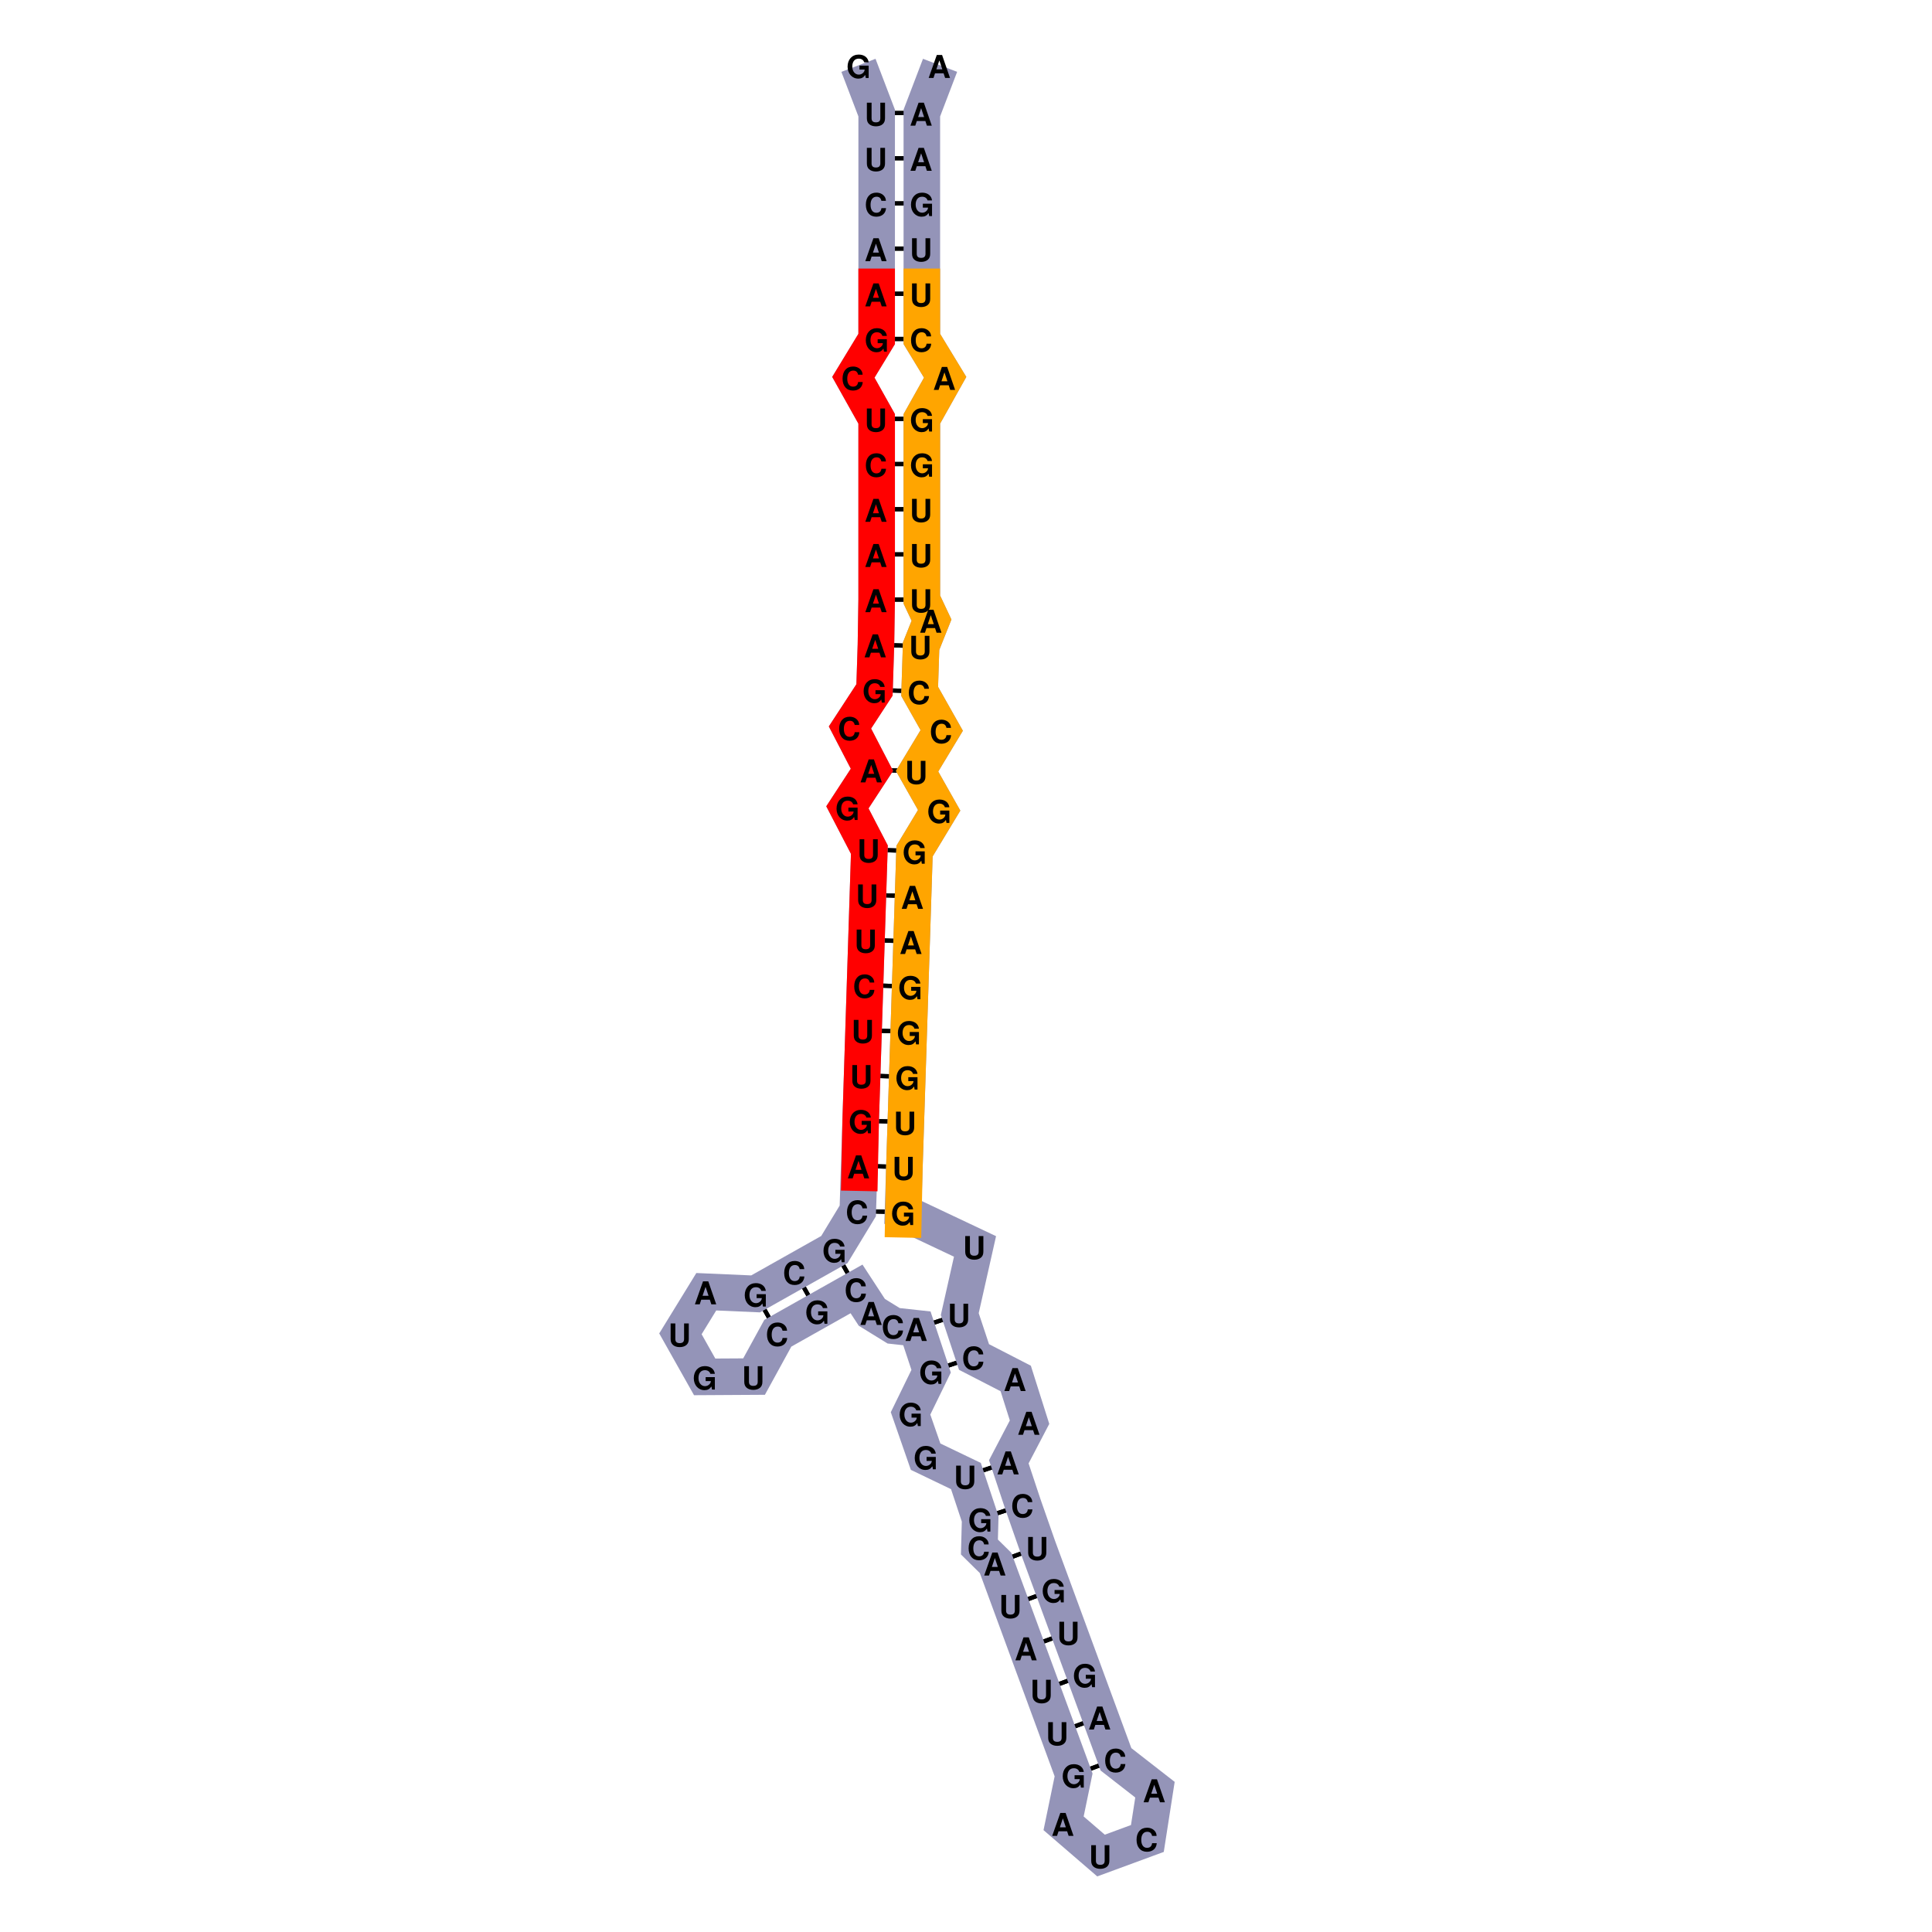
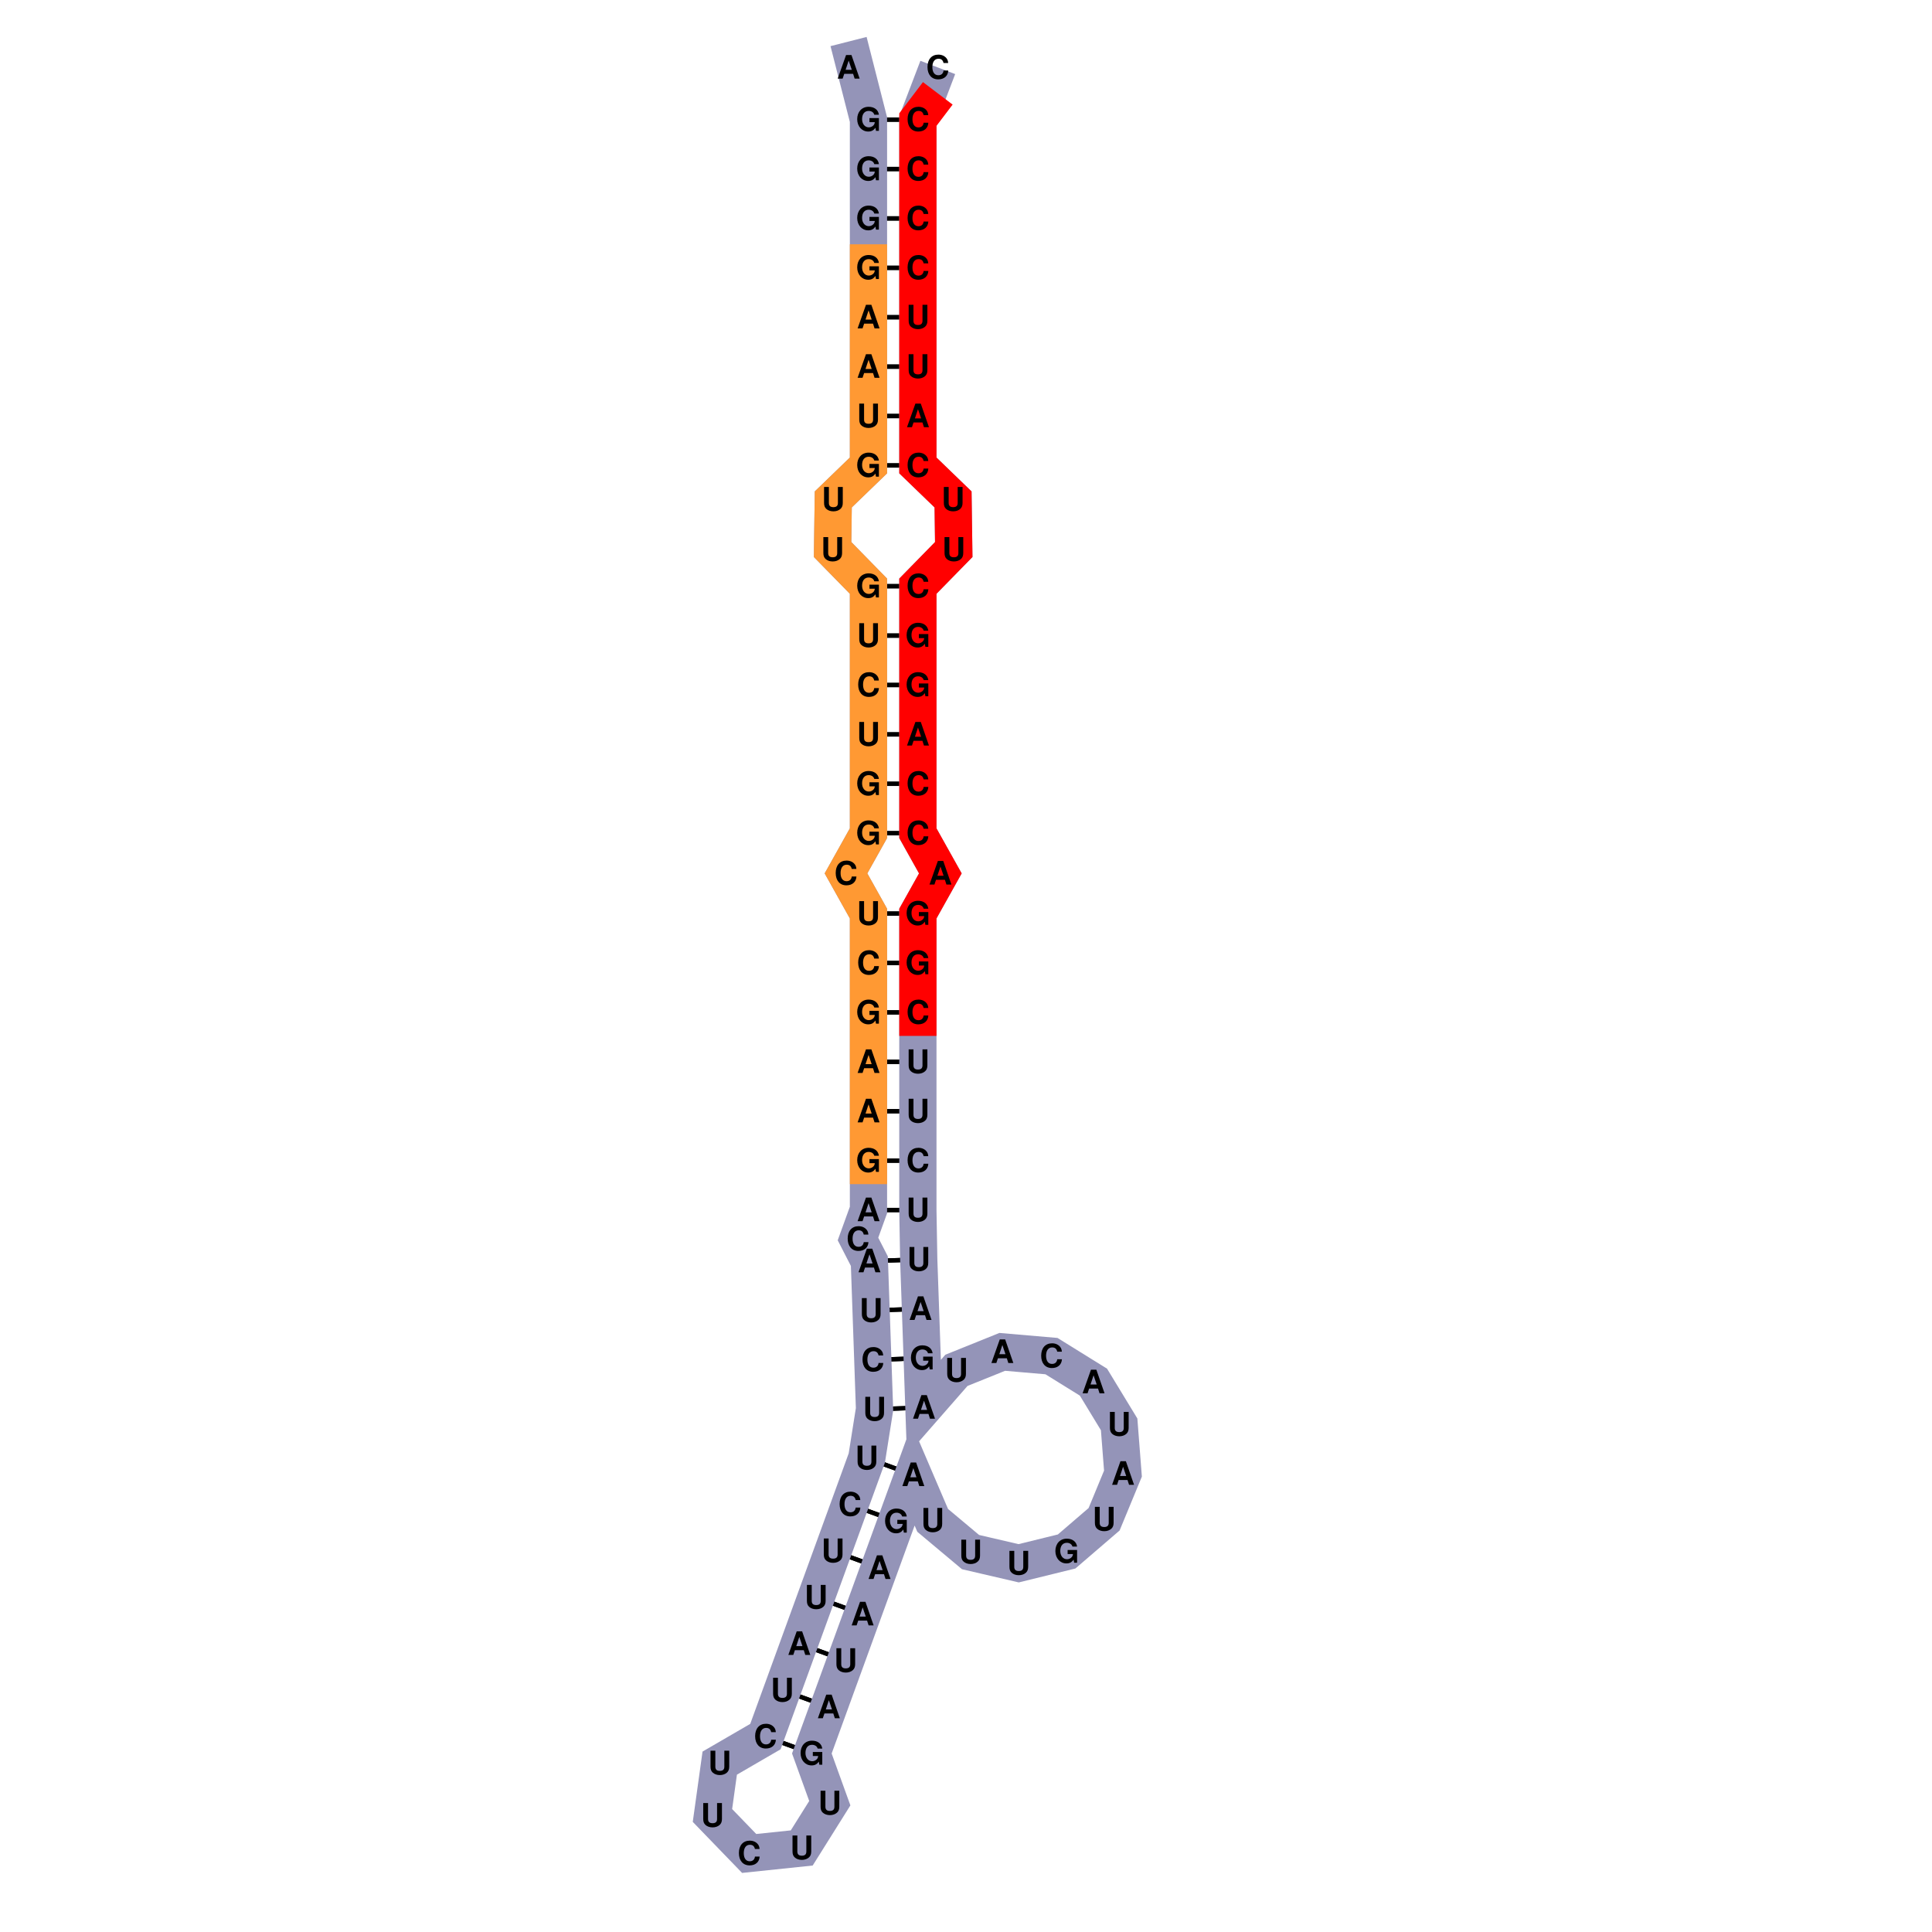
- <svg xmlns="http://www.w3.org/2000/svg" baseProfile="full" height="100%" preserveAspectRatio="xMidYMid meet" version="1.1" viewBox="0, 0, 452, 452" width="100%">
+ <svg xmlns="http://www.w3.org/2000/svg" baseProfile="full" height="100%" preserveAspectRatio="xMidYMid meet" version="1.1" viewBox="0, 0, 452.0, 452.0" width="100%">
  <defs />
  <g id="precursor" transform="translate(0, 10) scale(0.95, 0.95)">
-     <g id="pairs" stroke="black" stroke-width="1.034">
-       <line x1="215.894" x2="227.021" y1="17.313" y2="17.313" />
-       <line x1="215.894" x2="227.021" y1="28.44" y2="28.44" />
-       <line x1="215.894" x2="227.021" y1="39.567" y2="39.567" />
-       <line x1="215.894" x2="227.021" y1="50.694" y2="50.694" />
-       <line x1="215.894" x2="227.021" y1="61.82" y2="61.82" />
-       <line x1="215.894" x2="227.021" y1="72.947" y2="72.947" />
-       <line x1="215.894" x2="227.021" y1="92.625" y2="92.625" />
-       <line x1="215.894" x2="227.021" y1="103.752" y2="103.752" />
-       <line x1="215.894" x2="227.021" y1="114.878" y2="114.878" />
-       <line x1="215.894" x2="227.021" y1="126.005" y2="126.005" />
-       <line x1="215.894" x2="227.021" y1="137.132" y2="137.132" />
-       <line x1="215.716" x2="226.837" y1="148.258" y2="148.614" />
-       <line x1="215.36" x2="226.481" y1="159.378" y2="159.735" />
-       <line x1="214.728" x2="225.85" y1="179.046" y2="179.403" />
-       <line x1="214.098" x2="225.219" y1="198.714" y2="199.071" />
-       <line x1="213.741" x2="224.863" y1="209.835" y2="210.192" />
-       <line x1="213.385" x2="224.506" y1="220.957" y2="221.313" />
-       <line x1="213.028" x2="224.149" y1="232.078" y2="232.434" />
-       <line x1="212.671" x2="223.792" y1="243.198" y2="243.555" />
-       <line x1="212.315" x2="223.436" y1="254.319" y2="254.676" />
-       <line x1="211.958" x2="223.079" y1="265.441" y2="265.798" />
-       <line x1="211.602" x2="222.723" y1="276.562" y2="276.919" />
-       <line x1="211.245" x2="222.366" y1="287.683" y2="288.04" />
-       <line x1="205.477" x2="210.937" y1="297.199" y2="306.893" />
-       <line x1="195.782" x2="201.242" y1="302.658" y2="312.353" />
-       <line x1="186.087" x2="191.547" y1="308.118" y2="317.814" />
-       <line x1="191.547" x2="186.087" y1="317.814" y2="308.118" />
-       <line x1="201.242" x2="195.782" y1="312.353" y2="302.658" />
-       <line x1="210.937" x2="205.477" y1="306.893" y2="297.199" />
-       <line x1="225.802" x2="236.362" y1="316.602" y2="313.096" />
-       <line x1="229.308" x2="239.868" y1="327.162" y2="323.656" />
-       <line x1="237.877" x2="248.437" y1="352.973" y2="349.467" />
-       <line x1="241.384" x2="251.944" y1="363.533" y2="360.027" />
-       <line x1="245.177" x2="255.619" y1="374.372" y2="370.53" />
-       <line x1="249.02" x2="259.462" y1="384.814" y2="380.972" />
-       <line x1="252.862" x2="263.304" y1="395.257" y2="391.414" />
-       <line x1="256.705" x2="267.148" y1="405.699" y2="401.856" />
-       <line x1="260.548" x2="270.99" y1="416.141" y2="412.298" />
-       <line x1="264.39" x2="274.833" y1="426.583" y2="422.741" />
-       <line x1="274.833" x2="264.39" y1="422.741" y2="426.583" />
-       <line x1="270.99" x2="260.548" y1="412.298" y2="416.141" />
-       <line x1="267.148" x2="256.705" y1="401.856" y2="405.699" />
-       <line x1="263.304" x2="252.862" y1="391.414" y2="395.257" />
-       <line x1="259.462" x2="249.02" y1="380.972" y2="384.814" />
-       <line x1="255.619" x2="245.177" y1="370.53" y2="374.372" />
-       <line x1="251.944" x2="241.384" y1="360.027" y2="363.533" />
-       <line x1="248.437" x2="237.877" y1="349.467" y2="352.973" />
-       <line x1="239.868" x2="229.308" y1="323.656" y2="327.162" />
-       <line x1="236.362" x2="225.802" y1="313.096" y2="316.602" />
-       <line x1="222.366" x2="211.245" y1="288.04" y2="287.683" />
-       <line x1="222.723" x2="211.602" y1="276.919" y2="276.562" />
-       <line x1="223.079" x2="211.958" y1="265.798" y2="265.441" />
-       <line x1="223.436" x2="212.315" y1="254.676" y2="254.319" />
-       <line x1="223.792" x2="212.671" y1="243.555" y2="243.198" />
-       <line x1="224.149" x2="213.028" y1="232.434" y2="232.078" />
-       <line x1="224.506" x2="213.385" y1="221.313" y2="220.957" />
-       <line x1="224.863" x2="213.741" y1="210.192" y2="209.835" />
-       <line x1="225.219" x2="214.098" y1="199.071" y2="198.714" />
-       <line x1="225.85" x2="214.728" y1="179.403" y2="179.046" />
-       <line x1="226.481" x2="215.36" y1="159.735" y2="159.378" />
-       <line x1="226.837" x2="215.716" y1="148.614" y2="148.258" />
-       <line x1="227.021" x2="215.894" y1="137.132" y2="137.132" />
-       <line x1="227.021" x2="215.894" y1="126.005" y2="126.005" />
-       <line x1="227.021" x2="215.894" y1="114.878" y2="114.878" />
-       <line x1="227.021" x2="215.894" y1="103.752" y2="103.752" />
-       <line x1="227.021" x2="215.894" y1="92.625" y2="92.625" />
-       <line x1="227.021" x2="215.894" y1="72.947" y2="72.947" />
-       <line x1="227.021" x2="215.894" y1="61.82" y2="61.82" />
-       <line x1="227.021" x2="215.894" y1="50.694" y2="50.694" />
-       <line x1="227.021" x2="215.894" y1="39.567" y2="39.567" />
-       <line x1="227.021" x2="215.894" y1="28.44" y2="28.44" />
-       <line x1="227.021" x2="215.894" y1="17.313" y2="17.313" />
+     <g id="pairs" stroke="black" stroke-width="1.063">
+       <line x1="213.876" x2="226.042" y1="18.93" y2="18.93" />
+       <line x1="213.876" x2="226.042" y1="31.097" y2="31.097" />
+       <line x1="213.876" x2="226.042" y1="43.263" y2="43.263" />
+       <line x1="213.876" x2="226.042" y1="55.43" y2="55.43" />
+       <line x1="213.876" x2="226.042" y1="67.596" y2="67.596" />
+       <line x1="213.876" x2="226.042" y1="79.763" y2="79.763" />
+       <line x1="213.876" x2="226.042" y1="91.929" y2="91.929" />
+       <line x1="213.876" x2="226.042" y1="104.096" y2="104.096" />
+       <line x1="213.876" x2="226.042" y1="133.833" y2="133.833" />
+       <line x1="213.876" x2="226.042" y1="146" y2="146" />
+       <line x1="213.876" x2="226.042" y1="158.166" y2="158.166" />
+       <line x1="213.876" x2="226.042" y1="170.333" y2="170.333" />
+       <line x1="213.876" x2="226.042" y1="182.499" y2="182.499" />
+       <line x1="213.876" x2="226.042" y1="194.666" y2="194.666" />
+       <line x1="213.876" x2="226.042" y1="214.462" y2="214.462" />
+       <line x1="213.876" x2="226.042" y1="226.629" y2="226.629" />
+       <line x1="213.876" x2="226.042" y1="238.795" y2="238.795" />
+       <line x1="213.876" x2="226.042" y1="250.962" y2="250.962" />
+       <line x1="213.876" x2="226.042" y1="263.128" y2="263.128" />
+       <line x1="213.876" x2="226.042" y1="275.295" y2="275.295" />
+       <line x1="213.876" x2="226.042" y1="287.461" y2="287.461" />
+       <line x1="214.095" x2="226.255" y1="300.05" y2="299.626" />
+       <line x1="214.52" x2="226.679" y1="312.209" y2="311.785" />
+       <line x1="214.945" x2="227.104" y1="324.369" y2="323.944" />
+       <line x1="215.369" x2="227.528" y1="336.528" y2="336.103" />
+       <line x1="213.466" x2="224.899" y1="348.544" y2="352.705" />
+       <line x1="209.305" x2="220.738" y1="359.978" y2="364.139" />
+       <line x1="205.143" x2="216.577" y1="371.41" y2="375.571" />
+       <line x1="200.982" x2="212.415" y1="382.842" y2="387.004" />
+       <line x1="196.821" x2="208.254" y1="394.276" y2="398.437" />
+       <line x1="192.66" x2="204.093" y1="405.708" y2="409.869" />
+       <line x1="188.499" x2="199.931" y1="417.141" y2="421.302" />
+       <line x1="199.931" x2="188.499" y1="421.302" y2="417.141" />
+       <line x1="204.093" x2="192.66" y1="409.869" y2="405.708" />
+       <line x1="208.254" x2="196.821" y1="398.437" y2="394.276" />
+       <line x1="212.415" x2="200.982" y1="387.004" y2="382.842" />
+       <line x1="216.577" x2="205.143" y1="375.571" y2="371.41" />
+       <line x1="220.738" x2="209.305" y1="364.139" y2="359.978" />
+       <line x1="224.899" x2="213.466" y1="352.705" y2="348.544" />
+       <line x1="227.528" x2="215.369" y1="336.103" y2="336.528" />
+       <line x1="227.104" x2="214.945" y1="323.944" y2="324.369" />
+       <line x1="226.679" x2="214.52" y1="311.785" y2="312.209" />
+       <line x1="226.255" x2="214.095" y1="299.626" y2="300.05" />
+       <line x1="226.042" x2="213.876" y1="287.461" y2="287.461" />
+       <line x1="226.042" x2="213.876" y1="275.295" y2="275.295" />
+       <line x1="226.042" x2="213.876" y1="263.128" y2="263.128" />
+       <line x1="226.042" x2="213.876" y1="250.962" y2="250.962" />
+       <line x1="226.042" x2="213.876" y1="238.795" y2="238.795" />
+       <line x1="226.042" x2="213.876" y1="226.629" y2="226.629" />
+       <line x1="226.042" x2="213.876" y1="214.462" y2="214.462" />
+       <line x1="226.042" x2="213.876" y1="194.666" y2="194.666" />
+       <line x1="226.042" x2="213.876" y1="182.499" y2="182.499" />
+       <line x1="226.042" x2="213.876" y1="170.333" y2="170.333" />
+       <line x1="226.042" x2="213.876" y1="158.166" y2="158.166" />
+       <line x1="226.042" x2="213.876" y1="146" y2="146" />
+       <line x1="226.042" x2="213.876" y1="133.833" y2="133.833" />
+       <line x1="226.042" x2="213.876" y1="104.096" y2="104.096" />
+       <line x1="226.042" x2="213.876" y1="91.929" y2="91.929" />
+       <line x1="226.042" x2="213.876" y1="79.763" y2="79.763" />
+       <line x1="226.042" x2="213.876" y1="67.596" y2="67.596" />
+       <line x1="226.042" x2="213.876" y1="55.43" y2="55.43" />
+       <line x1="226.042" x2="213.876" y1="43.263" y2="43.263" />
+       <line x1="226.042" x2="213.876" y1="31.097" y2="31.097" />
+       <line x1="226.042" x2="213.876" y1="18.93" y2="18.93" />
    </g>
-     <polyline fill="none" points="211.409,5.563 215.894,17.313 215.894,28.44 215.894,39.567 215.894,50.694 215.894,61.82 215.894,72.947 210.155,82.388 215.894,92.625 215.894,103.752 215.894,114.878 215.894,126.005 215.894,137.132 215.716,148.258 215.36,159.378 209.32,168.631 214.728,179.046 208.689,188.299 214.098,198.714 213.741,209.835 213.385,220.957 213.028,232.078 212.671,243.198 212.315,254.319 211.958,265.441 211.602,276.562 211.245,287.683 205.477,297.199 195.782,302.658 186.087,308.118 173.934,307.587 167.567,317.953 173.537,328.553 185.701,328.481 191.547,317.814 201.242,312.353 210.937,306.893 214.699,312.657 220.078,315.974 225.802,316.602 229.308,327.162 224.24,337.547 227.947,348.206 237.877,352.973 241.384,363.533 241.198,370.449 245.177,374.372 249.02,384.814 252.862,395.257 256.705,405.699 260.548,416.141 264.39,426.583 261.927,438.495 271.144,446.435 282.56,442.233 284.431,430.214 274.833,422.741 270.99,412.298 267.148,401.856 263.304,391.414 259.462,380.972 255.619,370.53 251.944,360.027 248.437,349.467 253.545,339.707 250.14,328.947 239.868,323.656 236.362,313.096 240.115,296.429 222.366,288.04 222.723,276.919 223.079,265.798 223.436,254.676 223.792,243.555 224.149,232.434 224.506,221.313 224.863,210.192 225.219,199.071 231.284,189.023 225.85,179.403 231.914,169.356 226.481,159.735 226.837,148.614 229.401,142.188 227.021,137.132 227.021,126.005 227.021,114.878 227.021,103.752 227.021,92.625 232.76,82.388 227.021,72.947 227.021,61.82 227.021,50.694 227.021,39.567 227.021,28.44 227.021,17.313 231.506,5.563" stroke="#9494b8" stroke-width="9" />
-     <polyline fill="none" points="215.894,55.617 215.894,72.947 210.155,82.388 215.894,92.625 215.894,103.752 215.894,114.878 215.894,126.005 215.894,137.132 215.716,148.258 215.36,159.378 209.32,168.631 214.728,179.046 208.689,188.299 214.098,198.714 213.741,209.835 213.385,220.957 213.028,232.078 212.671,243.198 212.315,254.319 211.958,265.441 211.602,282.766" stroke="red" stroke-width="9" />
-     <polyline fill="none" points="222.366,294.243 222.723,276.919 223.079,265.798 223.436,254.676 223.792,243.555 224.149,232.434 224.506,221.313 224.863,210.192 225.219,199.071 231.284,189.023 225.85,179.403 231.914,169.356 226.481,159.735 226.837,148.614 229.401,142.188 227.021,137.132 227.021,126.005 227.021,114.878 227.021,103.752 227.021,92.625 232.76,82.388 227.021,72.947 227.021,55.617" stroke="orange" stroke-width="9" />
-     <g fill="black" font-family="Helvetica" font-size="7.75" font-weight="bold" id="nucleotides" transform="translate(-3.005082,3.101842)">
-       <text x="211.409" y="5.563">G</text>
-       <text x="215.894" y="17.313">U</text>
-       <text x="215.894" y="28.44">U</text>
-       <text x="215.894" y="39.567">C</text>
-       <text x="215.894" y="50.694">A</text>
-       <text x="215.894" y="61.82">A</text>
-       <text x="215.894" y="72.947">G</text>
-       <text x="210.155" y="82.388">C</text>
-       <text x="215.894" y="92.625">U</text>
-       <text x="215.894" y="103.752">C</text>
-       <text x="215.894" y="114.878">A</text>
-       <text x="215.894" y="126.005">A</text>
-       <text x="215.894" y="137.132">A</text>
-       <text x="215.716" y="148.258">A</text>
-       <text x="215.36" y="159.378">G</text>
-       <text x="209.32" y="168.631">C</text>
-       <text x="214.728" y="179.046">A</text>
-       <text x="208.689" y="188.299">G</text>
-       <text x="214.098" y="198.714">U</text>
-       <text x="213.741" y="209.835">U</text>
-       <text x="213.385" y="220.957">U</text>
-       <text x="213.028" y="232.078">C</text>
-       <text x="212.671" y="243.198">U</text>
-       <text x="212.315" y="254.319">U</text>
-       <text x="211.958" y="265.441">G</text>
-       <text x="211.602" y="276.562">A</text>
-       <text x="211.245" y="287.683">C</text>
-       <text x="205.477" y="297.199">G</text>
-       <text x="195.782" y="302.658">C</text>
-       <text x="186.087" y="308.118">G</text>
-       <text x="173.934" y="307.587">A</text>
-       <text x="167.567" y="317.953">U</text>
-       <text x="173.537" y="328.553">G</text>
-       <text x="185.701" y="328.481">U</text>
-       <text x="191.547" y="317.814">C</text>
-       <text x="201.242" y="312.353">G</text>
-       <text x="210.937" y="306.893">C</text>
-       <text x="214.699" y="312.657">A</text>
-       <text x="220.078" y="315.974">C</text>
-       <text x="225.802" y="316.602">A</text>
-       <text x="229.308" y="327.162">G</text>
-       <text x="224.24" y="337.547">G</text>
-       <text x="227.947" y="348.206">G</text>
-       <text x="237.877" y="352.973">U</text>
-       <text x="241.384" y="363.533">G</text>
-       <text x="241.198" y="370.449">C</text>
-       <text x="245.177" y="374.372">A</text>
-       <text x="249.02" y="384.814">U</text>
-       <text x="252.862" y="395.257">A</text>
-       <text x="256.705" y="405.699">U</text>
-       <text x="260.548" y="416.141">U</text>
-       <text x="264.39" y="426.583">G</text>
-       <text x="261.927" y="438.495">A</text>
-       <text x="271.144" y="446.435">U</text>
-       <text x="282.56" y="442.233">C</text>
-       <text x="284.431" y="430.214">A</text>
-       <text x="274.833" y="422.741">C</text>
-       <text x="270.99" y="412.298">A</text>
-       <text x="267.148" y="401.856">G</text>
-       <text x="263.304" y="391.414">U</text>
-       <text x="259.462" y="380.972">G</text>
-       <text x="255.619" y="370.53">U</text>
-       <text x="251.944" y="360.027">C</text>
-       <text x="248.437" y="349.467">A</text>
-       <text x="253.545" y="339.707">A</text>
-       <text x="250.14" y="328.947">A</text>
-       <text x="239.868" y="323.656">C</text>
-       <text x="236.362" y="313.096">U</text>
-       <text x="240.115" y="296.429">U</text>
-       <text x="222.366" y="288.04">G</text>
-       <text x="222.723" y="276.919">U</text>
-       <text x="223.079" y="265.798">U</text>
-       <text x="223.436" y="254.676">G</text>
-       <text x="223.792" y="243.555">G</text>
-       <text x="224.149" y="232.434">G</text>
-       <text x="224.506" y="221.313">A</text>
-       <text x="224.863" y="210.192">A</text>
-       <text x="225.219" y="199.071">G</text>
-       <text x="231.284" y="189.023">G</text>
-       <text x="225.85" y="179.403">U</text>
-       <text x="231.914" y="169.356">C</text>
-       <text x="226.481" y="159.735">C</text>
-       <text x="226.837" y="148.614">U</text>
-       <text x="229.401" y="142.188">A</text>
-       <text x="227.021" y="137.132">U</text>
-       <text x="227.021" y="126.005">U</text>
-       <text x="227.021" y="114.878">U</text>
-       <text x="227.021" y="103.752">G</text>
-       <text x="227.021" y="92.625">G</text>
-       <text x="232.76" y="82.388">A</text>
-       <text x="227.021" y="72.947">C</text>
-       <text x="227.021" y="61.82">U</text>
-       <text x="227.021" y="50.694">U</text>
-       <text x="227.021" y="39.567">G</text>
-       <text x="227.021" y="28.44">A</text>
-       <text x="227.021" y="17.313">A</text>
-       <text x="231.506" y="5.563">A</text>
+     <polyline fill="none" points="208.972,-0.296 213.876,18.93 213.876,31.097 213.876,43.263 213.876,55.43 213.876,67.596 213.876,79.763 213.876,91.929 213.876,104.096 205.212,112.465 205.039,124.803 213.876,133.833 213.876,146 213.876,158.166 213.876,170.333 213.876,182.499 213.876,194.666 208.341,204.564 213.876,214.462 213.876,226.629 213.876,238.795 213.876,250.962 213.876,263.128 213.876,275.295 213.876,287.461 211.293,294.6 214.095,300.05 214.52,312.209 214.945,324.369 215.369,336.528 213.466,348.544 209.305,359.978 205.143,371.41 200.982,382.842 196.821,394.276 192.66,405.708 188.499,417.141 177.246,423.675 175.454,436.564 184.498,445.92 197.44,444.566 204.352,433.541 199.931,421.302 204.093,409.869 208.254,398.437 212.415,387.004 216.577,375.571 220.738,364.139 224.899,352.705 229.686,363.891 239.012,371.704 250.863,374.457 262.678,371.554 271.905,363.623 276.549,352.378 275.608,340.248 269.284,329.853 258.944,323.441 246.823,322.396 235.539,326.943 227.528,336.103 227.104,323.944 226.679,311.785 226.255,299.626 226.042,287.461 226.042,275.295 226.042,263.128 226.042,250.962 226.042,238.795 226.042,226.629 226.042,214.462 231.577,204.564 226.042,194.666 226.042,182.499 226.042,170.333 226.042,158.166 226.042,146 226.042,133.833 234.879,124.803 234.706,112.465 226.042,104.096 226.042,91.929 226.042,79.763 226.042,67.596 226.042,55.43 226.042,43.263 226.042,31.097 226.042,18.93 230.946,6.083" stroke="#9494b8" stroke-width="9.17" />
+     <polyline fill="none" points="226.042,244.583 226.042,238.795 226.042,226.629 226.042,214.462 231.577,204.564 226.042,194.666 226.042,182.499 226.042,170.333 226.042,158.166 226.042,146 226.042,133.833 234.879,124.803 234.706,112.465 226.042,104.096 226.042,91.929 226.042,79.763 226.042,67.596 226.042,55.43 226.042,43.263 226.042,31.097 226.042,18.93 230.946,12.462" stroke="#ff0000" stroke-width="9.17" />
+     <polyline fill="none" points="213.876,49.642 213.876,55.43 213.876,67.596 213.876,79.763 213.876,91.929 213.876,104.096 205.212,112.465 205.039,124.803 213.876,133.833 213.876,146 213.876,158.166 213.876,170.333 213.876,182.499 213.876,194.666 208.341,204.564 213.876,214.462 213.876,226.629 213.876,238.795 213.876,250.962 213.876,263.128 213.876,275.295 213.876,281.082" stroke="#ff9933" stroke-width="9.17" />
+     <g fill="black" font-family="Helvetica" font-size="7.974" font-weight="bold" id="nucleotides" transform="translate(0,2.750869)">
+       <text text-anchor="middle" x="208.972" y="6.083">A</text>
+       <text text-anchor="middle" x="213.876" y="18.93">G</text>
+       <text text-anchor="middle" x="213.876" y="31.097">G</text>
+       <text text-anchor="middle" x="213.876" y="43.263">G</text>
+       <text text-anchor="middle" x="213.876" y="55.43">G</text>
+       <text text-anchor="middle" x="213.876" y="67.596">A</text>
+       <text text-anchor="middle" x="213.876" y="79.763">A</text>
+       <text text-anchor="middle" x="213.876" y="91.929">U</text>
+       <text text-anchor="middle" x="213.876" y="104.096">G</text>
+       <text text-anchor="middle" x="205.212" y="112.465">U</text>
+       <text text-anchor="middle" x="205.039" y="124.803">U</text>
+       <text text-anchor="middle" x="213.876" y="133.833">G</text>
+       <text text-anchor="middle" x="213.876" y="146">U</text>
+       <text text-anchor="middle" x="213.876" y="158.166">C</text>
+       <text text-anchor="middle" x="213.876" y="170.333">U</text>
+       <text text-anchor="middle" x="213.876" y="182.499">G</text>
+       <text text-anchor="middle" x="213.876" y="194.666">G</text>
+       <text text-anchor="middle" x="208.341" y="204.564">C</text>
+       <text text-anchor="middle" x="213.876" y="214.462">U</text>
+       <text text-anchor="middle" x="213.876" y="226.629">C</text>
+       <text text-anchor="middle" x="213.876" y="238.795">G</text>
+       <text text-anchor="middle" x="213.876" y="250.962">A</text>
+       <text text-anchor="middle" x="213.876" y="263.128">A</text>
+       <text text-anchor="middle" x="213.876" y="275.295">G</text>
+       <text text-anchor="middle" x="213.876" y="287.461">A</text>
+       <text text-anchor="middle" x="211.293" y="294.6">C</text>
+       <text text-anchor="middle" x="214.095" y="300.05">A</text>
+       <text text-anchor="middle" x="214.52" y="312.209">U</text>
+       <text text-anchor="middle" x="214.945" y="324.369">C</text>
+       <text text-anchor="middle" x="215.369" y="336.528">U</text>
+       <text text-anchor="middle" x="213.466" y="348.544">U</text>
+       <text text-anchor="middle" x="209.305" y="359.978">C</text>
+       <text text-anchor="middle" x="205.143" y="371.41">U</text>
+       <text text-anchor="middle" x="200.982" y="382.842">U</text>
+       <text text-anchor="middle" x="196.821" y="394.276">A</text>
+       <text text-anchor="middle" x="192.66" y="405.708">U</text>
+       <text text-anchor="middle" x="188.499" y="417.141">C</text>
+       <text text-anchor="middle" x="177.246" y="423.675">U</text>
+       <text text-anchor="middle" x="175.454" y="436.564">U</text>
+       <text text-anchor="middle" x="184.498" y="445.92">C</text>
+       <text text-anchor="middle" x="197.44" y="444.566">U</text>
+       <text text-anchor="middle" x="204.352" y="433.541">U</text>
+       <text text-anchor="middle" x="199.931" y="421.302">G</text>
+       <text text-anchor="middle" x="204.093" y="409.869">A</text>
+       <text text-anchor="middle" x="208.254" y="398.437">U</text>
+       <text text-anchor="middle" x="212.415" y="387.004">A</text>
+       <text text-anchor="middle" x="216.577" y="375.571">A</text>
+       <text text-anchor="middle" x="220.738" y="364.139">G</text>
+       <text text-anchor="middle" x="224.899" y="352.705">A</text>
+       <text text-anchor="middle" x="229.686" y="363.891">U</text>
+       <text text-anchor="middle" x="239.012" y="371.704">U</text>
+       <text text-anchor="middle" x="250.863" y="374.457">U</text>
+       <text text-anchor="middle" x="262.678" y="371.554">G</text>
+       <text text-anchor="middle" x="271.905" y="363.623">U</text>
+       <text text-anchor="middle" x="276.549" y="352.378">A</text>
+       <text text-anchor="middle" x="275.608" y="340.248">U</text>
+       <text text-anchor="middle" x="269.284" y="329.853">A</text>
+       <text text-anchor="middle" x="258.944" y="323.441">C</text>
+       <text text-anchor="middle" x="246.823" y="322.396">A</text>
+       <text text-anchor="middle" x="235.539" y="326.943">U</text>
+       <text text-anchor="middle" x="227.528" y="336.103">A</text>
+       <text text-anchor="middle" x="227.104" y="323.944">G</text>
+       <text text-anchor="middle" x="226.679" y="311.785">A</text>
+       <text text-anchor="middle" x="226.255" y="299.626">U</text>
+       <text text-anchor="middle" x="226.042" y="287.461">U</text>
+       <text text-anchor="middle" x="226.042" y="275.295">C</text>
+       <text text-anchor="middle" x="226.042" y="263.128">U</text>
+       <text text-anchor="middle" x="226.042" y="250.962">U</text>
+       <text text-anchor="middle" x="226.042" y="238.795">C</text>
+       <text text-anchor="middle" x="226.042" y="226.629">G</text>
+       <text text-anchor="middle" x="226.042" y="214.462">G</text>
+       <text text-anchor="middle" x="231.577" y="204.564">A</text>
+       <text text-anchor="middle" x="226.042" y="194.666">C</text>
+       <text text-anchor="middle" x="226.042" y="182.499">C</text>
+       <text text-anchor="middle" x="226.042" y="170.333">A</text>
+       <text text-anchor="middle" x="226.042" y="158.166">G</text>
+       <text text-anchor="middle" x="226.042" y="146">G</text>
+       <text text-anchor="middle" x="226.042" y="133.833">C</text>
+       <text text-anchor="middle" x="234.879" y="124.803">U</text>
+       <text text-anchor="middle" x="234.706" y="112.465">U</text>
+       <text text-anchor="middle" x="226.042" y="104.096">C</text>
+       <text text-anchor="middle" x="226.042" y="91.929">A</text>
+       <text text-anchor="middle" x="226.042" y="79.763">U</text>
+       <text text-anchor="middle" x="226.042" y="67.596">U</text>
+       <text text-anchor="middle" x="226.042" y="55.43">C</text>
+       <text text-anchor="middle" x="226.042" y="43.263">C</text>
+       <text text-anchor="middle" x="226.042" y="31.097">C</text>
+       <text text-anchor="middle" x="226.042" y="18.93">C</text>
+       <text text-anchor="middle" x="230.946" y="6.083">C</text>
    </g>
  </g>
</svg>
